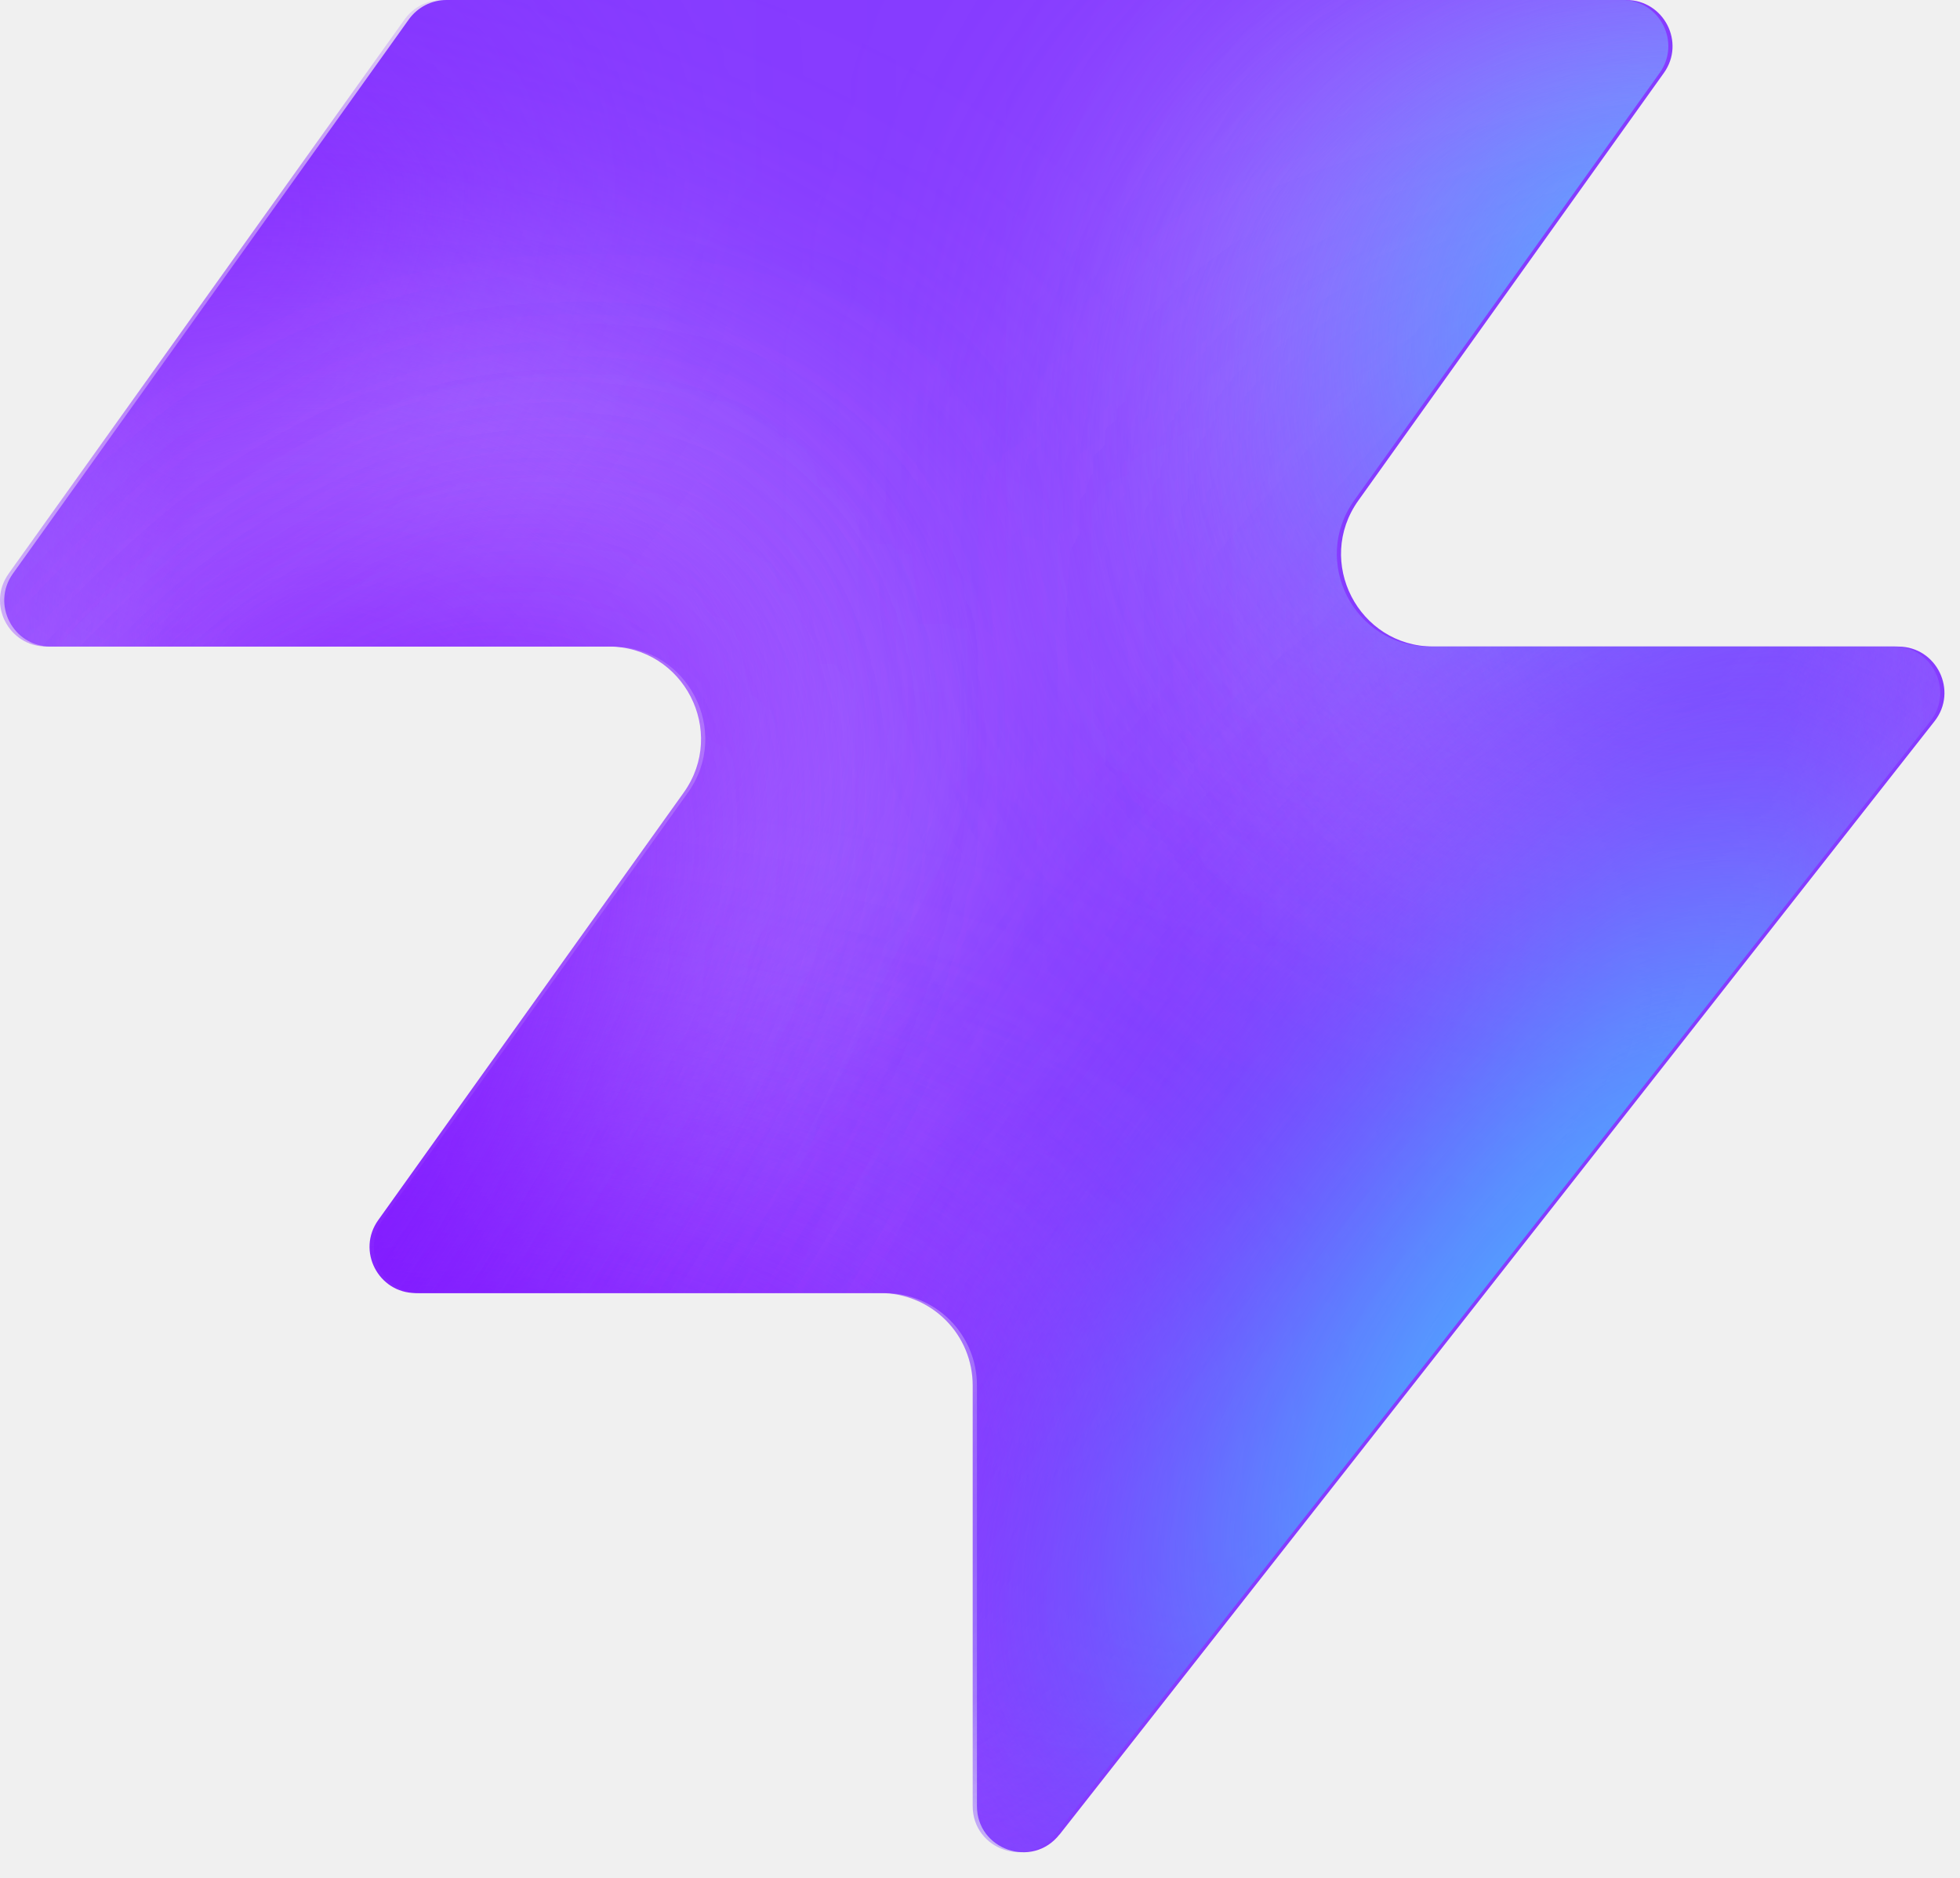
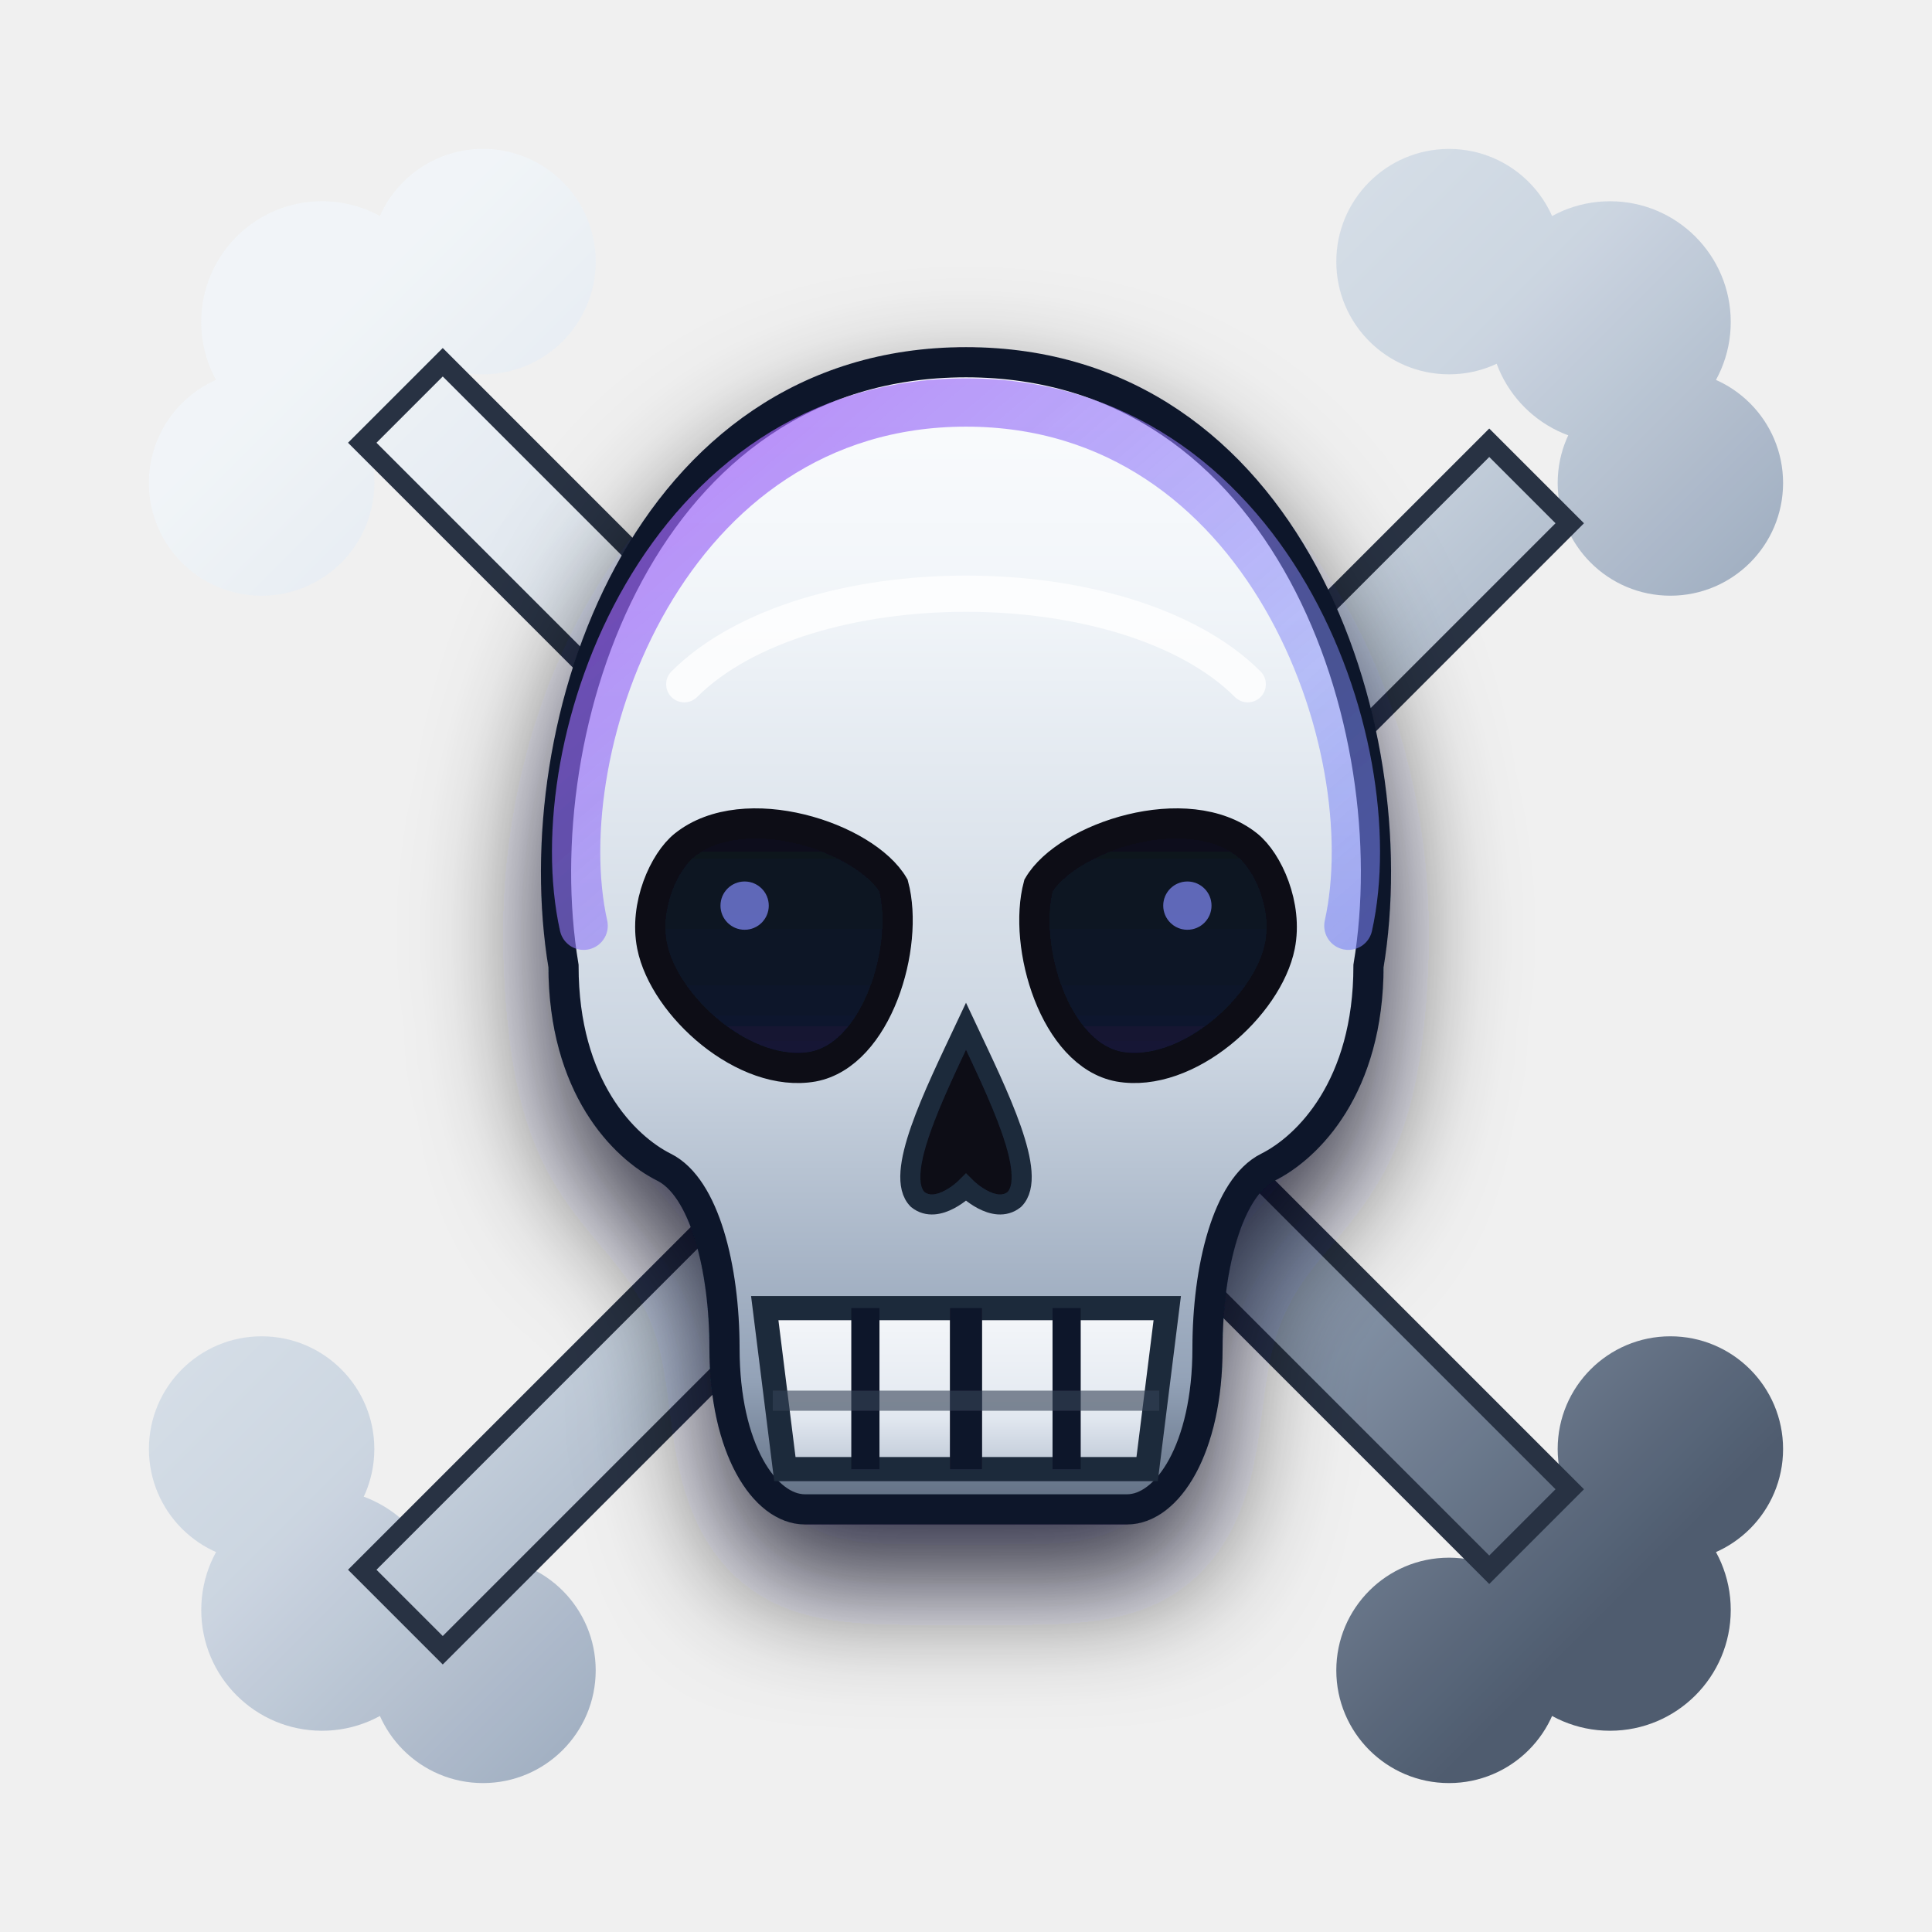
- <svg xmlns="http://www.w3.org/2000/svg" width="48" height="46" fill="none" viewBox="0 0 48 46">
-   <path fill="#863bff" d="M25.946 44.938c-.664.845-2.021.375-2.021-.698V33.937a2.26 2.26 0 0 0-2.262-2.262H10.287c-.92 0-1.456-1.04-.92-1.788l7.48-10.471c1.07-1.497 0-3.578-1.842-3.578H1.237c-.92 0-1.456-1.04-.92-1.788L10.013.474c.214-.297.556-.474.92-.474h28.894c.92 0 1.456 1.04.92 1.788l-7.48 10.471c-1.07 1.498 0 3.579 1.842 3.579h11.377c.943 0 1.473 1.088.89 1.83L25.947 44.94z" style="fill:#863bff;fill:color(display-p3 .525 .23 1);fill-opacity:1" />
-   <mask id="a" width="48" height="46" x="0" y="0" maskUnits="userSpaceOnUse" style="mask-type:alpha">
-     <path fill="#000" d="M25.842 44.938c-.664.844-2.021.375-2.021-.698V33.937a2.26 2.26 0 0 0-2.262-2.262H10.183c-.92 0-1.456-1.04-.92-1.788l7.48-10.471c1.07-1.498 0-3.579-1.842-3.579H1.133c-.92 0-1.456-1.04-.92-1.787L9.91.473c.214-.297.556-.474.92-.474h28.894c.92 0 1.456 1.04.92 1.788l-7.48 10.471c-1.07 1.498 0 3.578 1.842 3.578h11.377c.943 0 1.473 1.088.89 1.832L25.843 44.94z" style="fill:#000;fill-opacity:1" />
-   </mask>
-   <g mask="url(#a)">
-     <g filter="url(#b)">
-       <ellipse cx="5.508" cy="14.704" fill="#ede6ff" rx="5.508" ry="14.704" style="fill:#ede6ff;fill:color(display-p3 .927 .903 1);fill-opacity:1" transform="matrix(.00324 1 1 -.00324 -4.47 31.516)" />
-     </g>
-     <g filter="url(#c)">
-       <ellipse cx="10.399" cy="29.851" fill="#ede6ff" rx="10.399" ry="29.851" style="fill:#ede6ff;fill:color(display-p3 .927 .903 1);fill-opacity:1" transform="matrix(.00324 1 1 -.00324 -39.328 7.883)" />
-     </g>
-     <g filter="url(#d)">
-       <ellipse cx="5.508" cy="30.487" fill="#7e14ff" rx="5.508" ry="30.487" style="fill:#7e14ff;fill:color(display-p3 .492 .077 1);fill-opacity:1" transform="rotate(89.814 -25.913 -14.639)scale(1 -1)" />
-     </g>
-     <g filter="url(#e)">
-       <ellipse cx="5.508" cy="30.599" fill="#7e14ff" rx="5.508" ry="30.599" style="fill:#7e14ff;fill:color(display-p3 .492 .077 1);fill-opacity:1" transform="rotate(89.814 -32.644 -3.334)scale(1 -1)" />
-     </g>
-     <g filter="url(#f)">
-       <ellipse cx="5.508" cy="30.599" fill="#7e14ff" rx="5.508" ry="30.599" style="fill:#7e14ff;fill:color(display-p3 .492 .077 1);fill-opacity:1" transform="matrix(.00324 1 1 -.00324 -34.34 30.47)" />
-     </g>
-     <g filter="url(#g)">
-       <ellipse cx="14.072" cy="22.078" fill="#ede6ff" rx="14.072" ry="22.078" style="fill:#ede6ff;fill:color(display-p3 .927 .903 1);fill-opacity:1" transform="rotate(93.35 24.506 48.493)scale(-1 1)" />
-     </g>
-     <g filter="url(#h)">
-       <ellipse cx="3.47" cy="21.501" fill="#7e14ff" rx="3.47" ry="21.501" style="fill:#7e14ff;fill:color(display-p3 .492 .077 1);fill-opacity:1" transform="rotate(89.009 28.708 47.59)scale(-1 1)" />
-     </g>
-     <g filter="url(#i)">
-       <ellipse cx="3.47" cy="21.501" fill="#7e14ff" rx="3.47" ry="21.501" style="fill:#7e14ff;fill:color(display-p3 .492 .077 1);fill-opacity:1" transform="rotate(89.009 28.708 47.59)scale(-1 1)" />
-     </g>
-     <g filter="url(#j)">
-       <ellipse cx=".387" cy="8.972" fill="#7e14ff" rx="4.407" ry="29.108" style="fill:#7e14ff;fill:color(display-p3 .492 .077 1);fill-opacity:1" transform="rotate(39.51 .387 8.972)" />
-     </g>
-     <g filter="url(#k)">
-       <ellipse cx="47.523" cy="-6.092" fill="#7e14ff" rx="4.407" ry="29.108" style="fill:#7e14ff;fill:color(display-p3 .492 .077 1);fill-opacity:1" transform="rotate(37.892 47.523 -6.092)" />
-     </g>
-     <g filter="url(#l)">
-       <ellipse cx="41.412" cy="6.333" fill="#47bfff" rx="5.971" ry="9.665" style="fill:#47bfff;fill:color(display-p3 .28 .748 1);fill-opacity:1" transform="rotate(37.892 41.412 6.333)" />
-     </g>
-     <g filter="url(#m)">
-       <ellipse cx="-1.879" cy="38.332" fill="#7e14ff" rx="4.407" ry="29.108" style="fill:#7e14ff;fill:color(display-p3 .492 .077 1);fill-opacity:1" transform="rotate(37.892 -1.88 38.332)" />
-     </g>
-     <g filter="url(#n)">
-       <ellipse cx="-1.879" cy="38.332" fill="#7e14ff" rx="4.407" ry="29.108" style="fill:#7e14ff;fill:color(display-p3 .492 .077 1);fill-opacity:1" transform="rotate(37.892 -1.88 38.332)" />
-     </g>
-     <g filter="url(#o)">
-       <ellipse cx="35.651" cy="29.907" fill="#7e14ff" rx="4.407" ry="29.108" style="fill:#7e14ff;fill:color(display-p3 .492 .077 1);fill-opacity:1" transform="rotate(37.892 35.651 29.907)" />
-     </g>
-     <g filter="url(#p)">
-       <ellipse cx="38.418" cy="32.4" fill="#47bfff" rx="5.971" ry="15.297" style="fill:#47bfff;fill:color(display-p3 .28 .748 1);fill-opacity:1" transform="rotate(37.892 38.418 32.4)" />
-     </g>
+ <svg xmlns="http://www.w3.org/2000/svg" viewBox="0 0 48 48" fill="none">
+   <defs>
+     <filter id="fav-shadow" x="-20%" y="-20%" width="140%" height="140%">
+       <feDropShadow dx="0" dy="1.5" stdDeviation="1.5" flood-color="#020617" flood-opacity="0.8" />
+     </filter>
+     <linearGradient id="fav-bone-grad" x1="8" y1="8" x2="40" y2="40" gradientUnits="userSpaceOnUse">
+       <stop offset="0%" stop-color="#F1F5F9" />
+       <stop offset="45%" stop-color="#CBD5E1" />
+       <stop offset="70%" stop-color="#94A3B8" />
+       <stop offset="100%" stop-color="#475569" />
+     </linearGradient>
+     <linearGradient id="fav-cranium-grad" x1="24" y1="7" x2="24" y2="39" gradientUnits="userSpaceOnUse">
+       <stop offset="0%" stop-color="#FFFFFF" />
+       <stop offset="25%" stop-color="#F1F5F9" />
+       <stop offset="60%" stop-color="#CBD5E1" />
+       <stop offset="85%" stop-color="#94A3B8" />
+       <stop offset="100%" stop-color="#475569" />
+     </linearGradient>
+     <linearGradient id="fav-rim-violet" x1="12" y1="10" x2="36" y2="38" gradientUnits="userSpaceOnUse">
+       <stop offset="0%" stop-color="#A855F7" stop-opacity="0.9" />
+       <stop offset="50%" stop-color="#818CF8" stop-opacity="0.6" />
+       <stop offset="100%" stop-color="#6366F1" stop-opacity="0.9" />
+     </linearGradient>
+     <linearGradient id="fav-socket-depth" x1="24" y1="18" x2="24" y2="28" gradientUnits="userSpaceOnUse">
+       <stop offset="0%" stop-color="#090D16" />
+       <stop offset="70%" stop-color="#0F172A" />
+       <stop offset="100%" stop-color="#1E1B4B" />
+     </linearGradient>
+     <linearGradient id="fav-teeth-grad" x1="24" y1="31" x2="24" y2="38" gradientUnits="userSpaceOnUse">
+       <stop offset="0%" stop-color="#FFFFFF" />
+       <stop offset="60%" stop-color="#E2E8F0" />
+       <stop offset="100%" stop-color="#94A3B8" />
+     </linearGradient>
+   </defs>
+   <g opacity="0.95">
+     <circle cx="8" cy="8" r="3" fill="url(#fav-bone-grad)" />
+     <circle cx="12" cy="6.5" r="2.8" fill="url(#fav-bone-grad)" />
+     <circle cx="6.5" cy="12" r="2.8" fill="url(#fav-bone-grad)" />
+     <circle cx="40" cy="40" r="3" fill="url(#fav-bone-grad)" />
+     <circle cx="41.5" cy="36" r="2.8" fill="url(#fav-bone-grad)" />
+     <circle cx="36" cy="41.5" r="2.8" fill="url(#fav-bone-grad)" />
+     <path d="M9 11 L37 39 L39 37 L11 9 Z" fill="url(#fav-bone-grad)" stroke="#1E293B" stroke-width="0.5" />
+     <circle cx="40" cy="8" r="3" fill="url(#fav-bone-grad)" />
+     <circle cx="36" cy="6.5" r="2.8" fill="url(#fav-bone-grad)" />
+     <circle cx="41.5" cy="12" r="2.8" fill="url(#fav-bone-grad)" />
+     <circle cx="8" cy="40" r="3" fill="url(#fav-bone-grad)" />
+     <circle cx="12" cy="41.5" r="2.8" fill="url(#fav-bone-grad)" />
+     <circle cx="6.5" cy="36" r="2.8" fill="url(#fav-bone-grad)" />
+     <path d="M37 11 L9 39 L11 41 L39 13 Z" fill="url(#fav-bone-grad)" stroke="#1E293B" stroke-width="0.5" />
  </g>
-   <defs>
-     <filter id="b" width="60.045" height="41.654" x="-19.77" y="16.149" color-interpolation-filters="sRGB" filterUnits="userSpaceOnUse">
-       <feFlood flood-opacity="0" result="BackgroundImageFix" />
-       <feBlend in="SourceGraphic" in2="BackgroundImageFix" result="shape" />
-       <feGaussianBlur result="effect1_foregroundBlur_2002_17158" stdDeviation="7.659" />
-     </filter>
-     <filter id="c" width="90.34" height="51.437" x="-54.613" y="-7.533" color-interpolation-filters="sRGB" filterUnits="userSpaceOnUse">
-       <feFlood flood-opacity="0" result="BackgroundImageFix" />
-       <feBlend in="SourceGraphic" in2="BackgroundImageFix" result="shape" />
-       <feGaussianBlur result="effect1_foregroundBlur_2002_17158" stdDeviation="7.659" />
-     </filter>
-     <filter id="d" width="79.355" height="29.4" x="-49.64" y="2.03" color-interpolation-filters="sRGB" filterUnits="userSpaceOnUse">
-       <feFlood flood-opacity="0" result="BackgroundImageFix" />
-       <feBlend in="SourceGraphic" in2="BackgroundImageFix" result="shape" />
-       <feGaussianBlur result="effect1_foregroundBlur_2002_17158" stdDeviation="4.596" />
-     </filter>
-     <filter id="e" width="79.579" height="29.4" x="-45.045" y="20.029" color-interpolation-filters="sRGB" filterUnits="userSpaceOnUse">
-       <feFlood flood-opacity="0" result="BackgroundImageFix" />
-       <feBlend in="SourceGraphic" in2="BackgroundImageFix" result="shape" />
-       <feGaussianBlur result="effect1_foregroundBlur_2002_17158" stdDeviation="4.596" />
-     </filter>
-     <filter id="f" width="79.579" height="29.4" x="-43.513" y="21.178" color-interpolation-filters="sRGB" filterUnits="userSpaceOnUse">
-       <feFlood flood-opacity="0" result="BackgroundImageFix" />
-       <feBlend in="SourceGraphic" in2="BackgroundImageFix" result="shape" />
-       <feGaussianBlur result="effect1_foregroundBlur_2002_17158" stdDeviation="4.596" />
-     </filter>
-     <filter id="g" width="74.749" height="58.852" x="15.756" y="-17.901" color-interpolation-filters="sRGB" filterUnits="userSpaceOnUse">
-       <feFlood flood-opacity="0" result="BackgroundImageFix" />
-       <feBlend in="SourceGraphic" in2="BackgroundImageFix" result="shape" />
-       <feGaussianBlur result="effect1_foregroundBlur_2002_17158" stdDeviation="7.659" />
-     </filter>
-     <filter id="h" width="61.377" height="25.362" x="23.548" y="2.284" color-interpolation-filters="sRGB" filterUnits="userSpaceOnUse">
-       <feFlood flood-opacity="0" result="BackgroundImageFix" />
-       <feBlend in="SourceGraphic" in2="BackgroundImageFix" result="shape" />
-       <feGaussianBlur result="effect1_foregroundBlur_2002_17158" stdDeviation="4.596" />
-     </filter>
-     <filter id="i" width="61.377" height="25.362" x="23.548" y="2.284" color-interpolation-filters="sRGB" filterUnits="userSpaceOnUse">
-       <feFlood flood-opacity="0" result="BackgroundImageFix" />
-       <feBlend in="SourceGraphic" in2="BackgroundImageFix" result="shape" />
-       <feGaussianBlur result="effect1_foregroundBlur_2002_17158" stdDeviation="4.596" />
-     </filter>
-     <filter id="j" width="56.045" height="63.649" x="-27.636" y="-22.853" color-interpolation-filters="sRGB" filterUnits="userSpaceOnUse">
-       <feFlood flood-opacity="0" result="BackgroundImageFix" />
-       <feBlend in="SourceGraphic" in2="BackgroundImageFix" result="shape" />
-       <feGaussianBlur result="effect1_foregroundBlur_2002_17158" stdDeviation="4.596" />
-     </filter>
-     <filter id="k" width="54.814" height="64.646" x="20.116" y="-38.415" color-interpolation-filters="sRGB" filterUnits="userSpaceOnUse">
-       <feFlood flood-opacity="0" result="BackgroundImageFix" />
-       <feBlend in="SourceGraphic" in2="BackgroundImageFix" result="shape" />
-       <feGaussianBlur result="effect1_foregroundBlur_2002_17158" stdDeviation="4.596" />
-     </filter>
-     <filter id="l" width="33.541" height="35.313" x="24.641" y="-11.323" color-interpolation-filters="sRGB" filterUnits="userSpaceOnUse">
-       <feFlood flood-opacity="0" result="BackgroundImageFix" />
-       <feBlend in="SourceGraphic" in2="BackgroundImageFix" result="shape" />
-       <feGaussianBlur result="effect1_foregroundBlur_2002_17158" stdDeviation="4.596" />
-     </filter>
-     <filter id="m" width="54.814" height="64.646" x="-29.286" y="6.009" color-interpolation-filters="sRGB" filterUnits="userSpaceOnUse">
-       <feFlood flood-opacity="0" result="BackgroundImageFix" />
-       <feBlend in="SourceGraphic" in2="BackgroundImageFix" result="shape" />
-       <feGaussianBlur result="effect1_foregroundBlur_2002_17158" stdDeviation="4.596" />
-     </filter>
-     <filter id="n" width="54.814" height="64.646" x="-29.286" y="6.009" color-interpolation-filters="sRGB" filterUnits="userSpaceOnUse">
-       <feFlood flood-opacity="0" result="BackgroundImageFix" />
-       <feBlend in="SourceGraphic" in2="BackgroundImageFix" result="shape" />
-       <feGaussianBlur result="effect1_foregroundBlur_2002_17158" stdDeviation="4.596" />
-     </filter>
-     <filter id="o" width="54.814" height="64.646" x="8.244" y="-2.416" color-interpolation-filters="sRGB" filterUnits="userSpaceOnUse">
-       <feFlood flood-opacity="0" result="BackgroundImageFix" />
-       <feBlend in="SourceGraphic" in2="BackgroundImageFix" result="shape" />
-       <feGaussianBlur result="effect1_foregroundBlur_2002_17158" stdDeviation="4.596" />
-     </filter>
-     <filter id="p" width="39.409" height="43.623" x="18.713" y="10.588" color-interpolation-filters="sRGB" filterUnits="userSpaceOnUse">
-       <feFlood flood-opacity="0" result="BackgroundImageFix" />
-       <feBlend in="SourceGraphic" in2="BackgroundImageFix" result="shape" />
-       <feGaussianBlur result="effect1_foregroundBlur_2002_17158" stdDeviation="4.596" />
-     </filter>
-   </defs>
+   <g filter="url(#fav-shadow)">
+     <path d="M14 24 C13 18 16 9 24 9 C32 9 35 18 34 24 C34 27 32.5 28.5 31.5 29 C30.5 29.5 30 31.5 30 33.5 C30 36 29 37.5 28 37.5 L20 37.5 C19 37.5 18 36 18 33.5 C18 31.5 17.5 29.5 16.5 29 C15.5 28.5 14 27 14 24 Z" fill="url(#fav-cranium-grad)" stroke="#0F172A" stroke-width="0.75" />
+     <path d="M14.5 23 C13.5 18.5 16.5 10 24 10 C31.5 10 34.5 18.5 33.5 23" stroke="url(#fav-rim-violet)" stroke-width="1.2" stroke-linecap="round" fill="none" opacity="0.85" />
+     <path d="M17 17 C20 14 28 14 31 17" stroke="#FFFFFF" stroke-width="0.9" stroke-linecap="round" fill="none" opacity="0.8" />
+     <path d="M17 21 C18.5 19.8 21.5 20.8 22.2 22 C22.6 23.5 21.8 26.2 20.2 26.5 C18.5 26.8 16.5 25 16.2 23.5 C16 22.5 16.5 21.4 17 21 Z" fill="url(#fav-socket-depth)" stroke="#090D16" stroke-width="0.75" />
+     <circle cx="18.5" cy="22.5" r="0.6" fill="#818CF8" opacity="0.7" />
+     <path d="M31 21 C29.5 19.8 26.5 20.8 25.8 22 C25.4 23.5 26.2 26.2 27.8 26.5 C29.5 26.8 31.5 25 31.8 23.5 C32 22.5 31.5 21.4 31 21 Z" fill="url(#fav-socket-depth)" stroke="#090D16" stroke-width="0.75" />
+     <circle cx="29.5" cy="22.5" r="0.6" fill="#818CF8" opacity="0.7" />
+     <path d="M24 25.5 C23.2 27.2 22.2 29.2 22.8 29.8 C23.3 30.2 24 29.5 24 29.5 C24 29.5 24.7 30.2 25.2 29.8 C25.8 29.2 24.8 27.2 24 25.5 Z" fill="#090D16" stroke="#1E293B" stroke-width="0.5" />
+     <path d="M19 32.5 L29 32.5 L28.5 36.5 L19.5 36.5 Z" fill="url(#fav-teeth-grad)" stroke="#1E293B" stroke-width="0.6" />
+     <line x1="21.5" y1="32.5" x2="21.5" y2="36.5" stroke="#0F172A" stroke-width="0.7" />
+     <line x1="24" y1="32.5" x2="24" y2="36.5" stroke="#0F172A" stroke-width="0.8" />
+     <line x1="26.5" y1="32.5" x2="26.5" y2="36.5" stroke="#0F172A" stroke-width="0.7" />
+     <line x1="19.2" y1="34.8" x2="28.8" y2="34.8" stroke="#334155" stroke-width="0.5" opacity="0.6" />
+   </g>
</svg>
